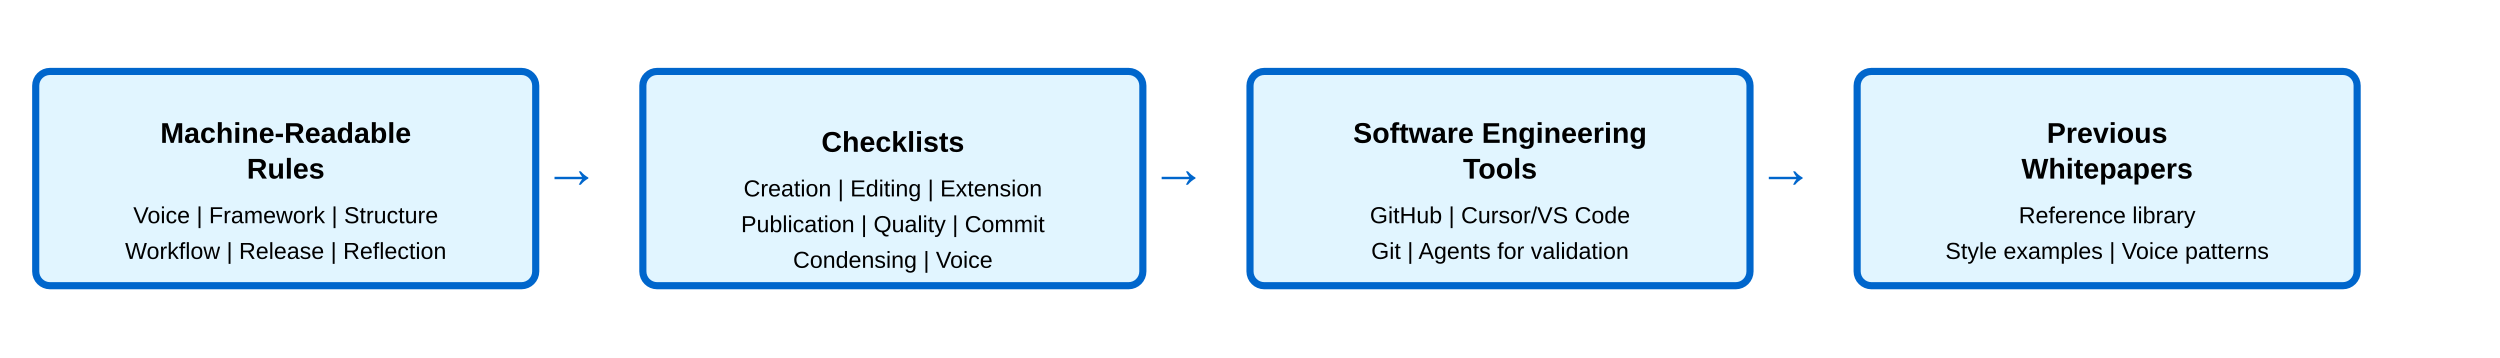
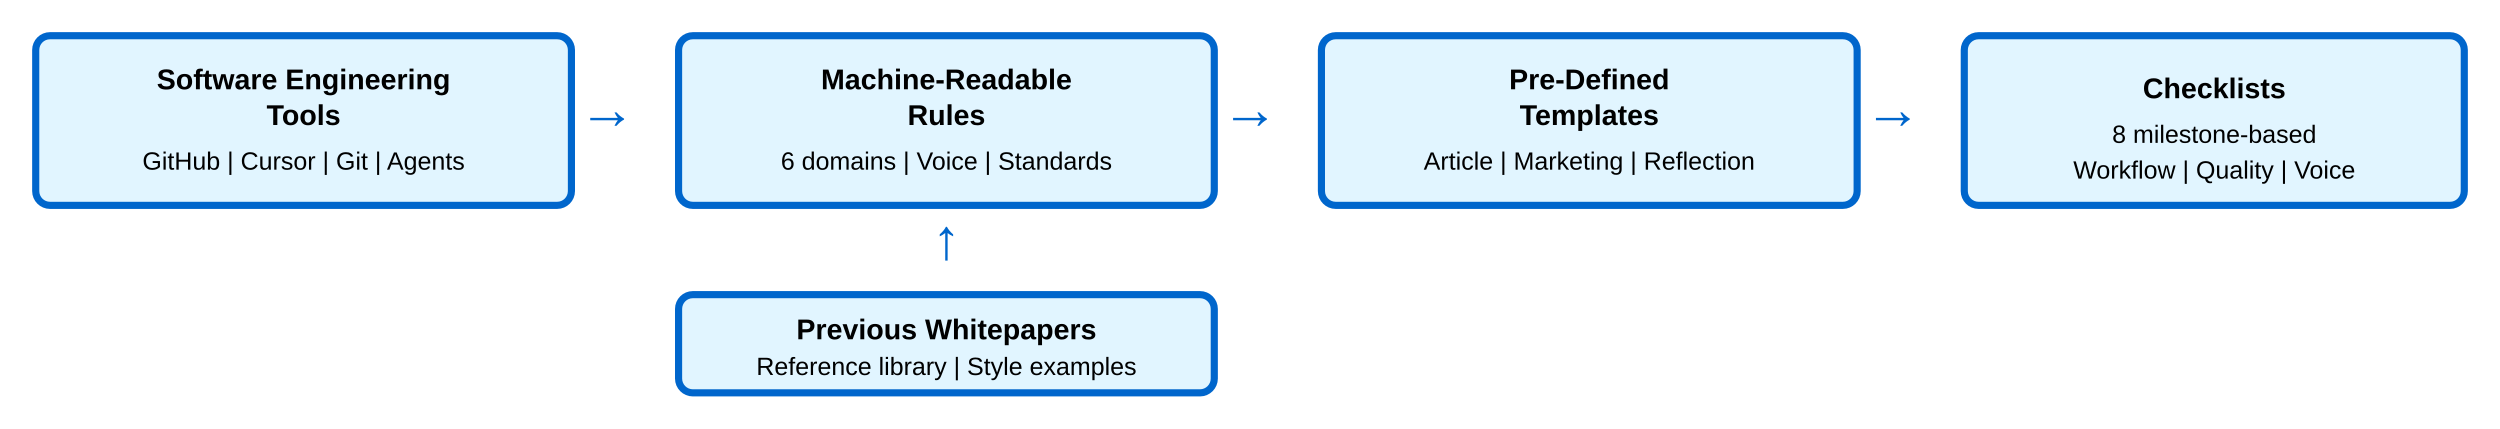
- <svg xmlns="http://www.w3.org/2000/svg" width="1400" height="200" viewBox="0 0 1400 200">
-   <rect x="20" y="40" width="280" height="120" fill="#e1f5ff" stroke="#0066cc" stroke-width="4" rx="8" />
-   <text x="160" y="80" text-anchor="middle" font-family="Arial" font-size="16" font-weight="bold" fill="#000">Machine-Readable</text>
-   <text x="160" y="100" text-anchor="middle" font-family="Arial" font-size="16" font-weight="bold" fill="#000">Rules</text>
-   <text x="160" y="125" text-anchor="middle" font-family="Arial" font-size="13" fill="#000">Voice | Framework | Structure</text>
-   <text x="160" y="145" text-anchor="middle" font-family="Arial" font-size="13" fill="#000">Workflow | Release | Reflection</text>
-   <text x="320" y="105" text-anchor="middle" font-family="Arial" font-size="32" font-weight="bold" fill="#0066cc">→</text>
-   <rect x="360" y="40" width="280" height="120" fill="#e1f5ff" stroke="#0066cc" stroke-width="4" rx="8" />
-   <text x="500" y="85" text-anchor="middle" font-family="Arial" font-size="16" font-weight="bold" fill="#000">Checklists</text>
-   <text x="500" y="110" text-anchor="middle" font-family="Arial" font-size="13" fill="#000">Creation | Editing | Extension</text>
-   <text x="500" y="130" text-anchor="middle" font-family="Arial" font-size="13" fill="#000">Publication | Quality | Commit</text>
-   <text x="500" y="150" text-anchor="middle" font-family="Arial" font-size="13" fill="#000">Condensing | Voice</text>
-   <text x="660" y="105" text-anchor="middle" font-family="Arial" font-size="32" font-weight="bold" fill="#0066cc">→</text>
-   <rect x="700" y="40" width="280" height="120" fill="#e1f5ff" stroke="#0066cc" stroke-width="4" rx="8" />
-   <text x="840" y="80" text-anchor="middle" font-family="Arial" font-size="16" font-weight="bold" fill="#000">Software Engineering</text>
-   <text x="840" y="100" text-anchor="middle" font-family="Arial" font-size="16" font-weight="bold" fill="#000">Tools</text>
-   <text x="840" y="125" text-anchor="middle" font-family="Arial" font-size="13" fill="#000">GitHub | Cursor/VS Code</text>
-   <text x="840" y="145" text-anchor="middle" font-family="Arial" font-size="13" fill="#000">Git | Agents for validation</text>
-   <text x="1000" y="105" text-anchor="middle" font-family="Arial" font-size="32" font-weight="bold" fill="#0066cc">→</text>
-   <rect x="1040" y="40" width="280" height="120" fill="#e1f5ff" stroke="#0066cc" stroke-width="4" rx="8" />
-   <text x="1180" y="80" text-anchor="middle" font-family="Arial" font-size="16" font-weight="bold" fill="#000">Previous</text>
-   <text x="1180" y="100" text-anchor="middle" font-family="Arial" font-size="16" font-weight="bold" fill="#000">Whitepapers</text>
-   <text x="1180" y="125" text-anchor="middle" font-family="Arial" font-size="13" fill="#000">Reference library</text>
-   <text x="1180" y="145" text-anchor="middle" font-family="Arial" font-size="13" fill="#000">Style examples | Voice patterns</text>
+ <svg xmlns="http://www.w3.org/2000/svg" width="1400" height="240" viewBox="0 0 1400 240">
+   <rect x="20" y="20" width="300" height="95" fill="#e1f5ff" stroke="#0066cc" stroke-width="4" rx="8" />
+   <text x="170" y="50" text-anchor="middle" font-family="Arial" font-size="16" font-weight="bold" fill="#000">Software Engineering</text>
+   <text x="170" y="70" text-anchor="middle" font-family="Arial" font-size="16" font-weight="bold" fill="#000">Tools</text>
+   <text x="170" y="95" text-anchor="middle" font-family="Arial" font-size="14" fill="#000">GitHub | Cursor | Git | Agents</text>
+   <text x="340" y="72" text-anchor="middle" font-family="Arial" font-size="32" font-weight="bold" fill="#0066cc">→</text>
+   <rect x="380" y="20" width="300" height="95" fill="#e1f5ff" stroke="#0066cc" stroke-width="4" rx="8" />
+   <text x="530" y="50" text-anchor="middle" font-family="Arial" font-size="16" font-weight="bold" fill="#000">Machine-Readable</text>
+   <text x="530" y="70" text-anchor="middle" font-family="Arial" font-size="16" font-weight="bold" fill="#000">Rules</text>
+   <text x="530" y="95" text-anchor="middle" font-family="Arial" font-size="14" fill="#000">6 domains | Voice | Standards</text>
+   <text x="700" y="72" text-anchor="middle" font-family="Arial" font-size="32" font-weight="bold" fill="#0066cc">→</text>
+   <rect x="740" y="20" width="300" height="95" fill="#e1f5ff" stroke="#0066cc" stroke-width="4" rx="8" />
+   <text x="890" y="50" text-anchor="middle" font-family="Arial" font-size="16" font-weight="bold" fill="#000">Pre-Defined</text>
+   <text x="890" y="70" text-anchor="middle" font-family="Arial" font-size="16" font-weight="bold" fill="#000">Templates</text>
+   <text x="890" y="95" text-anchor="middle" font-family="Arial" font-size="14" fill="#000">Article | Marketing | Reflection</text>
+   <text x="1060" y="72" text-anchor="middle" font-family="Arial" font-size="32" font-weight="bold" fill="#0066cc">→</text>
+   <rect x="1100" y="20" width="280" height="95" fill="#e1f5ff" stroke="#0066cc" stroke-width="4" rx="8" />
+   <text x="1240" y="55" text-anchor="middle" font-family="Arial" font-size="16" font-weight="bold" fill="#000">Checklists</text>
+   <text x="1240" y="80" text-anchor="middle" font-family="Arial" font-size="14" fill="#000">8 milestone-based</text>
+   <text x="1240" y="100" text-anchor="middle" font-family="Arial" font-size="14" fill="#000">Workflow | Quality | Voice</text>
+   <rect x="380" y="165" width="300" height="55" fill="#e1f5ff" stroke="#0066cc" stroke-width="4" rx="8" />
+   <text x="530" y="190" text-anchor="middle" font-family="Arial" font-size="16" font-weight="bold" fill="#000">Previous Whitepapers</text>
+   <text x="530" y="210" text-anchor="middle" font-family="Arial" font-size="14" fill="#000">Reference library | Style examples</text>
+   <text x="530" y="145" text-anchor="middle" font-family="Arial" font-size="32" font-weight="bold" fill="#0066cc">↑</text>
</svg>
